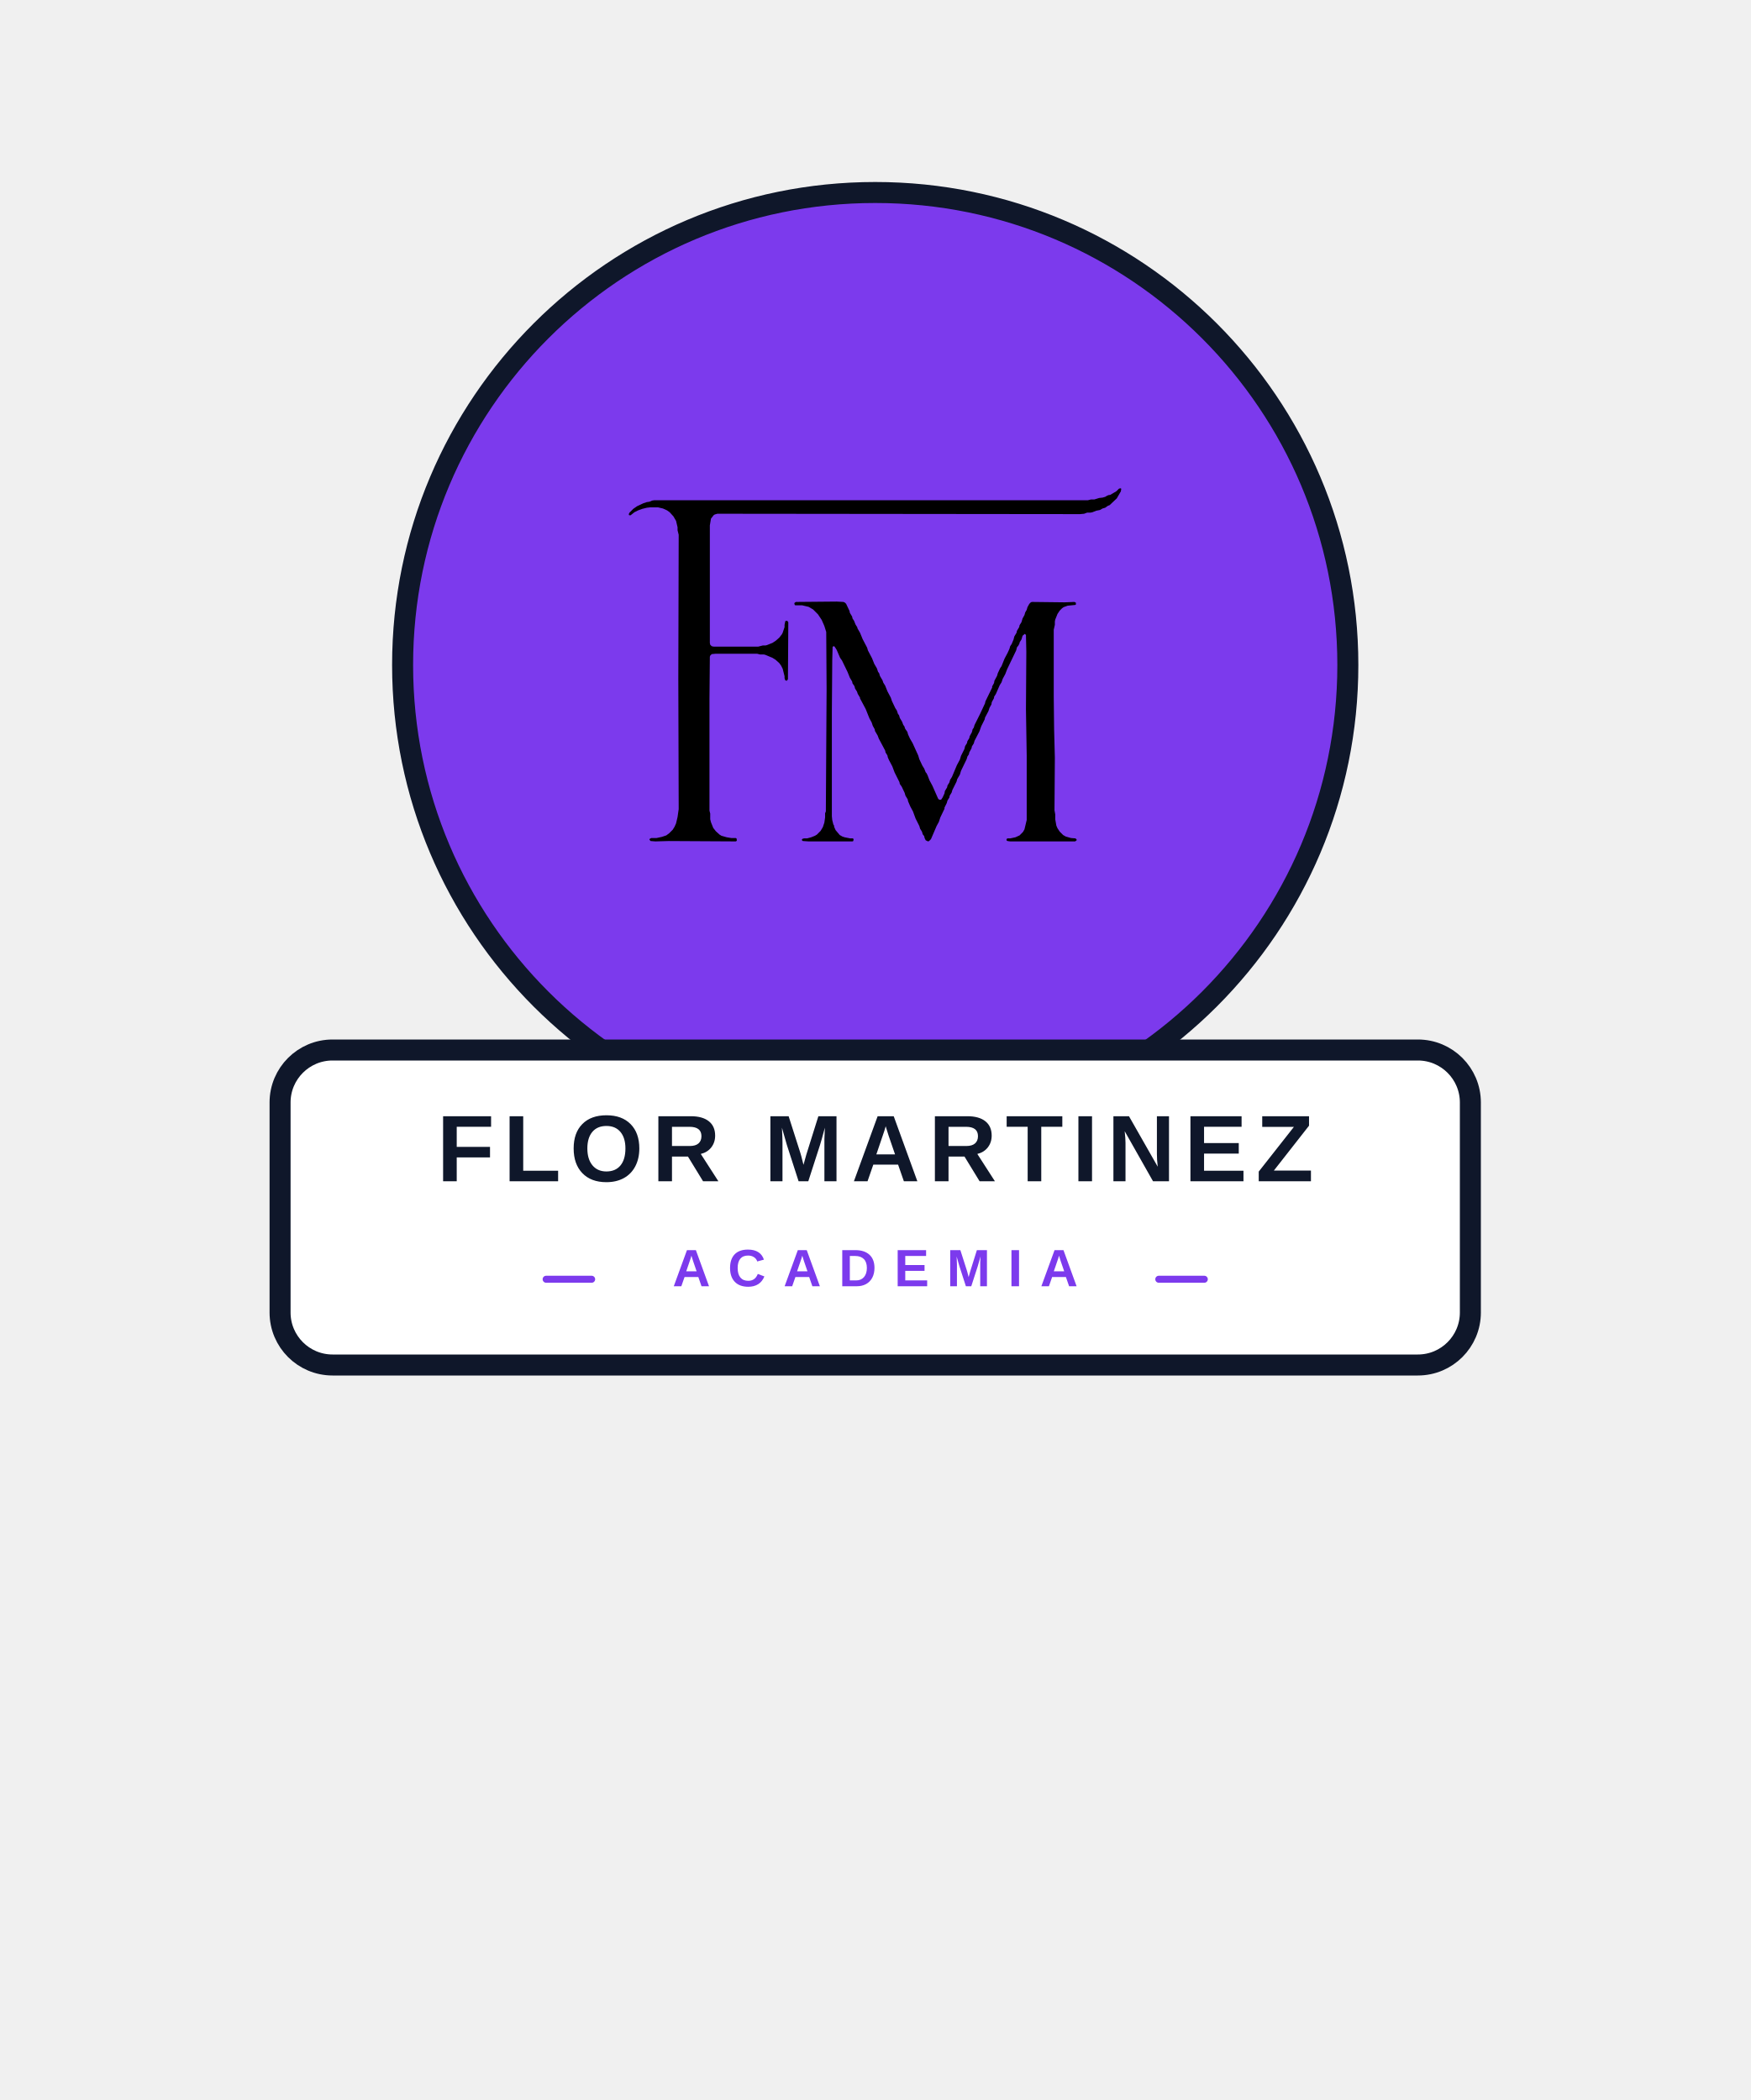
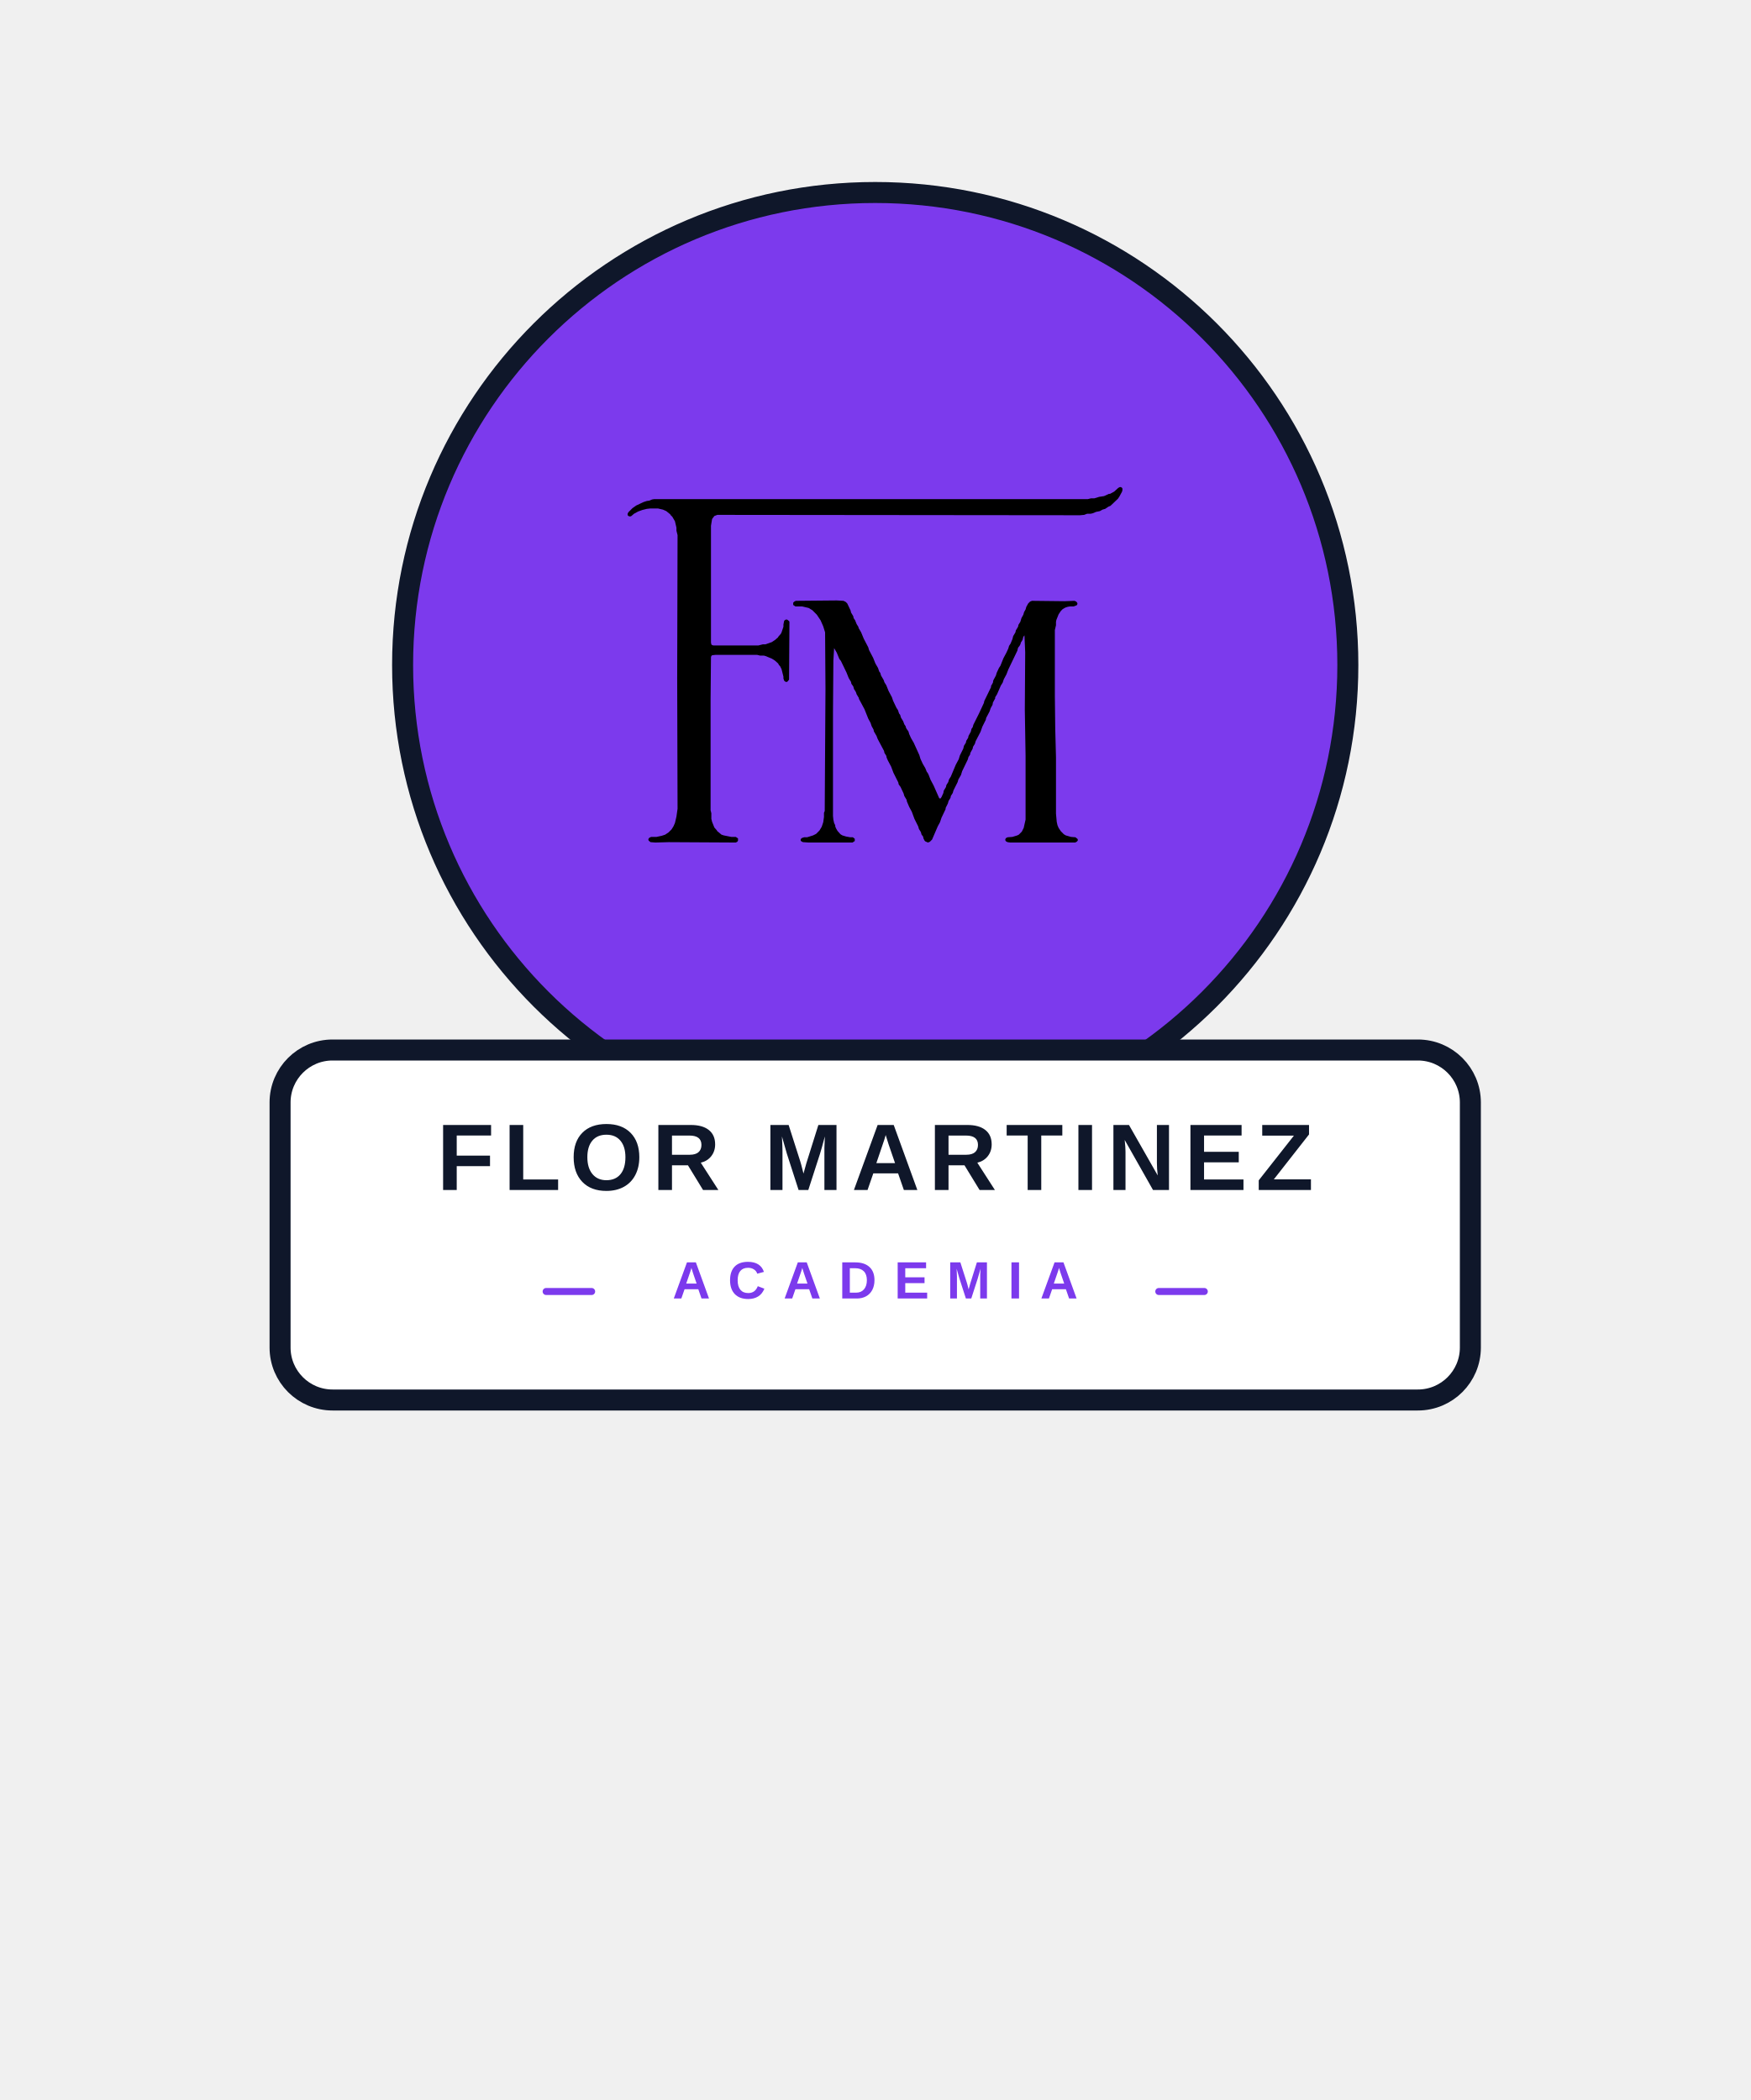
<svg xmlns="http://www.w3.org/2000/svg" viewBox="0 0 1000 1200" width="100%" height="100%">
  <circle cx="500" cy="380" r="270" fill="#7C3AED" stroke="#0F172A" stroke-width="12" />
  <g transform="translate(340, 220) scale(0.64)" fill="#FFFFFF">
    <svg viewBox="0 0 500 500" width="500" height="500">
-       <path fill="currentColor" fill-rule="evenodd" d="M 177.78 194.71 L 178.12 196.38 L 178.79 196.72 L 184.82 196.72 L 190.52 198.06 L 194.54 200.40 L 198.90 204.76 L 202.25 209.79 L 204.59 215.15 L 206.27 220.51 L 206.60 271.45 L 205.93 380.69 L 205.26 382.37 L 205.26 386.05 L 204.59 390.75 L 203.25 394.77 L 201.24 398.12 L 197.89 401.47 L 196.21 402.48 L 192.86 403.82 L 189.18 404.82 L 186.50 404.82 L 185.16 405.16 L 184.49 405.83 L 184.82 406.83 L 185.49 407.17 L 190.52 407.50 L 229.73 407.50 L 230.40 407.17 L 230.73 405.49 L 230.06 404.82 L 227.72 404.82 L 222.69 403.82 L 220.68 403.15 L 218.33 401.81 L 214.65 397.45 L 213.31 394.43 L 213.31 393.43 L 212.64 392.42 L 211.63 388.40 L 211.29 385.05 L 211.29 292.22 L 211.63 245.64 L 211.96 233.91 L 212.64 233.24 L 213.31 233.24 L 213.98 233.91 L 215.65 236.60 L 218.67 243.63 L 220.34 245.98 L 225.37 256.37 L 227.38 261.39 L 229.39 264.74 L 229.73 266.42 L 231.40 268.77 L 232.07 271.11 L 233.75 273.79 L 234.42 275.80 L 236.43 279.15 L 236.43 279.82 L 241.45 289.21 L 244.81 297.59 L 246.82 301.27 L 247.82 304.29 L 249.50 307.30 L 249.83 308.98 L 252.18 313.00 L 253.18 315.68 L 258.88 326.41 L 259.22 328.08 L 260.89 330.76 L 261.23 332.44 L 262.23 334.78 L 265.25 340.48 L 267.26 345.84 L 271.61 354.55 L 271.95 356.23 L 273.63 358.58 L 276.31 364.27 L 276.98 366.62 L 278.99 369.97 L 279.32 371.65 L 281.33 376.34 L 283.68 380.69 L 286.02 387.06 L 289.38 393.76 L 290.05 396.11 L 291.72 398.79 L 292.39 401.13 L 293.73 402.81 L 294.07 404.49 L 295.07 406.50 L 297.08 407.50 L 298.09 407.17 L 299.76 405.49 L 304.79 393.76 L 306.80 390.08 L 308.14 386.05 L 311.83 378.35 L 311.83 377.34 L 313.84 373.32 L 314.51 370.97 L 316.18 368.29 L 316.52 366.62 L 318.19 363.94 L 318.87 361.59 L 322.55 354.22 L 323.22 351.87 L 325.57 347.85 L 326.57 344.50 L 331.60 334.11 L 332.27 331.77 L 333.61 329.76 L 333.95 328.08 L 335.96 324.39 L 336.29 322.72 L 337.97 320.04 L 338.64 317.69 L 342.99 309.31 L 344.67 304.62 L 347.68 298.59 L 348.02 296.92 L 351.04 291.22 L 352.04 288.20 L 353.72 285.19 L 354.05 283.18 L 356.06 279.49 L 356.06 278.48 L 357.74 275.80 L 361.09 268.10 L 362.76 265.42 L 363.77 262.40 L 366.12 258.04 L 367.79 253.69 L 375.83 236.93 L 376.50 234.25 L 377.84 232.57 L 378.85 230.56 L 378.85 229.89 L 380.53 227.21 L 381.53 223.86 L 383.54 222.19 L 384.55 223.19 L 384.88 238.27 L 384.55 289.54 L 385.22 330.76 L 385.22 388.40 L 383.21 396.78 L 381.87 399.12 L 378.85 402.14 L 375.16 403.82 L 370.47 404.82 L 368.13 404.82 L 367.46 405.16 L 367.12 406.16 L 367.46 406.83 L 368.13 407.17 L 370.47 407.50 L 428.45 407.50 L 429.79 406.50 L 429.79 405.83 L 428.78 404.82 L 424.76 404.49 L 420.07 403.15 L 417.72 401.81 L 414.71 398.79 L 412.70 395.77 L 411.69 393.43 L 410.69 387.73 L 410.69 383.37 L 410.02 379.69 L 410.35 332.77 L 409.68 307.30 L 409.35 277.81 L 409.35 218.50 L 410.35 214.14 L 410.35 211.13 L 410.69 209.45 L 412.70 204.42 L 414.71 201.41 L 416.72 199.40 L 418.06 198.39 L 421.74 197.05 L 428.45 196.38 L 429.12 196.05 L 429.12 194.37 L 427.78 193.70 L 419.06 194.04 L 389.91 193.70 L 388.90 194.04 L 387.56 195.38 L 385.89 198.39 L 385.22 200.74 L 383.88 203.08 L 383.21 205.43 L 381.53 208.45 L 380.53 211.80 L 378.85 214.48 L 378.51 216.15 L 376.50 219.50 L 376.17 221.18 L 374.16 224.53 L 373.49 227.21 L 371.81 231.23 L 370.47 233.24 L 369.80 235.59 L 368.13 239.28 L 365.45 244.30 L 362.76 251.01 L 361.42 253.02 L 359.41 257.37 L 358.74 259.72 L 356.40 264.07 L 356.06 266.09 L 354.39 269.10 L 354.39 270.11 L 348.35 282.51 L 348.02 284.18 L 343.66 293.56 L 338.64 303.62 L 337.97 305.96 L 336.96 307.30 L 336.29 309.98 L 334.28 313.67 L 333.95 315.35 L 332.27 318.03 L 331.93 319.70 L 330.26 322.38 L 329.59 325.06 L 326.57 331.10 L 325.57 334.45 L 322.89 339.47 L 318.53 349.86 L 316.85 352.54 L 316.18 354.89 L 314.51 357.57 L 314.17 359.25 L 312.16 362.60 L 311.83 364.61 L 310.15 368.29 L 308.81 370.30 L 307.14 370.30 L 306.13 369.30 L 301.10 357.91 L 298.42 352.88 L 296.75 348.52 L 295.74 346.51 L 295.07 345.84 L 293.73 342.49 L 292.06 339.81 L 289.38 334.11 L 288.37 330.76 L 283.34 319.70 L 281.00 315.68 L 279.32 312.00 L 278.65 309.65 L 276.98 307.30 L 276.31 305.96 L 276.31 305.29 L 274.97 303.28 L 273.96 300.60 L 271.95 297.25 L 271.28 294.90 L 270.27 293.56 L 269.27 290.55 L 267.93 288.54 L 264.91 282.17 L 263.91 279.15 L 260.89 273.46 L 258.88 268.43 L 257.20 265.75 L 256.53 263.74 L 254.19 259.72 L 253.52 257.37 L 252.51 256.03 L 251.51 253.02 L 249.16 248.99 L 247.15 243.97 L 243.47 236.93 L 242.80 234.58 L 238.77 226.88 L 236.43 221.18 L 234.08 217.16 L 234.08 216.49 L 232.41 213.81 L 231.07 210.46 L 229.73 208.45 L 229.39 206.77 L 227.38 203.42 L 227.04 201.74 L 224.03 195.38 L 223.02 194.37 L 221.68 193.70 L 215.65 193.37 L 179.12 193.70 Z M 469.33 92.16 L 467.65 92.50 L 465.31 94.84 L 459.61 98.19 L 458.61 98.19 L 456.93 98.87 L 455.26 99.87 L 452.91 100.54 L 449.89 100.88 L 445.54 102.22 L 442.52 102.22 L 439.84 102.89 L 52.79 102.89 L 50.78 103.22 L 48.43 104.23 L 46.09 104.56 L 43.07 105.57 L 37.37 108.25 L 34.02 110.59 L 30.67 113.95 L 30.00 115.29 L 30.34 116.29 L 31.68 116.29 L 35.03 113.61 L 38.38 111.93 L 42.06 110.59 L 46.09 109.59 L 49.10 109.25 L 56.14 109.25 L 60.50 110.26 L 64.18 111.93 L 66.53 113.61 L 69.88 117.30 L 72.22 121.32 L 73.56 127.01 L 73.56 129.70 L 74.57 133.72 L 74.23 262.06 L 74.57 378.68 L 73.56 385.72 L 72.22 391.42 L 70.88 394.43 L 69.21 397.11 L 66.19 400.13 L 63.51 402.14 L 59.49 403.48 L 54.80 404.49 L 50.11 404.49 L 48.77 405.16 L 48.43 405.83 L 49.44 407.17 L 53.79 407.50 L 65.52 407.17 L 125.51 407.50 L 126.18 407.17 L 126.51 406.50 L 126.18 404.82 L 125.51 404.49 L 121.49 404.49 L 117.46 403.82 L 112.77 402.48 L 111.10 401.47 L 107.75 398.45 L 105.40 395.44 L 103.39 390.41 L 102.72 387.73 L 102.72 382.70 L 102.05 380.02 L 102.05 280.16 L 102.38 242.63 L 102.72 241.62 L 104.06 240.28 L 107.41 239.95 L 144.61 239.95 L 147.29 240.62 L 150.64 240.62 L 151.98 240.95 L 158.35 243.63 L 161.03 245.31 L 164.38 248.32 L 166.05 250.67 L 167.40 253.35 L 169.07 260.05 L 169.07 261.73 L 169.74 263.74 L 171.08 264.07 L 172.09 262.73 L 172.42 211.80 L 171.42 210.46 L 169.74 210.79 L 169.07 214.14 L 169.07 216.15 L 167.40 221.18 L 166.73 222.52 L 164.38 225.54 L 161.36 228.22 L 158.35 230.23 L 153.32 232.24 L 151.98 232.57 L 149.63 232.57 L 145.61 233.58 L 105.73 233.58 L 104.06 233.24 L 102.72 231.90 L 102.38 230.23 L 102.38 125.34 L 103.39 119.31 L 105.73 116.29 L 106.74 115.62 L 109.09 114.95 L 432.80 115.29 L 436.49 114.95 L 439.17 113.95 L 442.19 113.95 L 443.86 113.61 L 447.21 112.27 L 450.56 111.60 L 452.91 110.26 L 455.26 109.59 L 457.60 107.91 L 459.28 107.24 L 465.64 101.21 L 469.33 94.84 L 469.33 93.84 L 469.66 93.50 Z" />
+       <path fill="currentColor" fill-rule="evenodd" d="M 176.78 194.37 L 176.78 196.38 L 178.79 197.72 L 184.82 197.72 L 190.52 199.06 L 193.87 201.07 L 197.89 205.10 L 201.24 210.12 L 203.59 215.48 L 205.26 220.85 L 205.60 271.11 L 204.93 380.36 L 204.26 382.03 L 204.26 385.72 L 203.59 390.41 L 202.25 394.43 L 200.24 397.78 L 197.22 400.80 L 194.54 402.14 L 189.18 403.82 L 186.50 403.82 L 184.49 404.49 L 183.48 405.49 L 183.48 406.83 L 184.15 407.50 L 185.49 408.17 L 190.52 408.51 L 229.73 408.51 L 231.74 407.17 L 231.74 405.16 L 230.06 403.82 L 227.72 403.82 L 224.03 403.15 L 220.68 402.14 L 219.00 401.13 L 216.32 398.12 L 214.98 395.77 L 214.31 394.10 L 214.31 393.09 L 213.31 391.08 L 212.64 388.07 L 212.30 384.71 L 212.30 292.56 L 212.64 245.98 L 213.31 234.92 L 215.65 238.94 L 218.00 244.64 L 219.34 246.31 L 224.36 256.70 L 226.37 261.73 L 228.39 265.08 L 228.72 266.76 L 230.40 269.10 L 231.07 271.45 L 232.74 274.13 L 233.41 276.14 L 235.42 279.49 L 235.42 280.16 L 240.45 289.54 L 243.80 297.92 L 245.81 301.61 L 246.82 304.62 L 248.49 307.64 L 248.83 309.31 L 251.17 313.34 L 252.18 316.02 L 257.88 326.74 L 258.21 328.42 L 259.89 331.10 L 260.22 332.77 L 261.23 335.12 L 264.24 340.81 L 266.25 346.18 L 270.61 354.89 L 270.94 356.57 L 272.62 358.91 L 275.30 364.61 L 275.97 366.95 L 277.98 370.30 L 278.32 371.98 L 280.33 376.67 L 282.67 381.03 L 285.02 387.40 L 288.37 394.10 L 289.04 396.44 L 290.72 399.12 L 291.39 401.47 L 292.73 403.15 L 293.06 404.82 L 294.07 406.83 L 294.74 407.50 L 297.08 408.51 L 298.76 407.84 L 300.77 405.83 L 305.80 394.10 L 307.81 390.41 L 309.15 386.39 L 312.83 378.68 L 312.83 377.68 L 314.84 373.66 L 315.51 371.31 L 317.19 368.63 L 317.52 366.95 L 319.20 364.27 L 319.87 361.93 L 323.56 354.55 L 324.23 352.21 L 326.57 348.19 L 327.58 344.84 L 332.60 334.45 L 333.27 332.10 L 334.62 330.09 L 334.95 328.42 L 336.96 324.73 L 337.30 323.05 L 338.97 320.37 L 339.64 318.03 L 344.00 309.65 L 345.67 304.96 L 348.69 298.93 L 349.03 297.25 L 352.04 291.55 L 353.05 288.54 L 354.72 285.52 L 355.06 283.51 L 357.07 279.82 L 357.07 278.82 L 358.74 276.14 L 362.09 268.43 L 363.77 265.75 L 364.78 262.73 L 367.12 258.38 L 368.80 254.02 L 376.84 237.27 L 377.51 234.58 L 378.85 232.91 L 379.86 230.90 L 379.86 230.23 L 381.53 227.55 L 382.20 224.87 L 383.21 223.53 L 383.88 238.61 L 383.54 289.88 L 384.21 331.10 L 384.21 388.07 L 382.54 395.44 L 380.86 398.79 L 378.18 401.47 L 376.84 402.14 L 372.48 403.48 L 368.13 403.82 L 366.79 404.49 L 366.12 405.49 L 366.12 406.50 L 366.79 407.50 L 368.13 408.17 L 370.47 408.51 L 428.45 408.51 L 429.79 407.84 L 430.79 406.83 L 430.79 405.49 L 428.78 403.82 L 424.76 403.48 L 420.07 402.14 L 418.39 401.13 L 415.71 398.45 L 413.70 395.44 L 412.70 393.09 L 412.03 390.08 L 411.36 382.70 L 411.36 332.44 L 410.69 306.97 L 410.35 277.48 L 410.35 218.83 L 411.36 214.48 L 411.36 211.46 L 411.69 209.79 L 413.70 204.76 L 415.71 201.74 L 417.39 200.07 L 419.73 198.73 L 421.74 198.06 L 423.75 197.72 L 427.11 197.72 L 429.79 196.72 L 430.46 195.71 L 430.46 194.71 L 429.45 193.37 L 427.78 192.70 L 419.06 193.03 L 389.91 192.70 L 388.23 193.37 L 386.56 195.04 L 384.88 198.06 L 384.21 200.40 L 382.87 202.75 L 382.20 205.10 L 380.53 208.11 L 379.52 211.46 L 377.84 214.14 L 377.51 215.82 L 375.50 219.17 L 375.16 220.85 L 373.15 224.20 L 372.48 226.88 L 370.81 230.90 L 369.47 232.91 L 368.80 235.26 L 367.12 238.94 L 364.44 243.97 L 361.76 250.67 L 360.42 252.68 L 358.41 257.04 L 357.74 259.38 L 355.39 263.74 L 355.06 265.75 L 353.38 268.77 L 353.38 269.77 L 347.35 282.17 L 347.01 283.85 L 342.66 293.23 L 337.63 303.28 L 336.96 305.63 L 335.96 306.97 L 335.29 309.65 L 333.27 313.34 L 332.94 315.01 L 331.26 317.69 L 330.93 319.37 L 329.25 322.05 L 328.58 324.73 L 325.57 330.76 L 324.56 334.11 L 321.88 339.14 L 317.52 349.53 L 315.85 352.21 L 315.18 354.55 L 313.50 357.24 L 313.17 358.91 L 311.16 362.26 L 310.82 364.27 L 309.15 367.96 L 308.14 369.30 L 307.14 368.96 L 302.11 357.57 L 299.43 352.54 L 297.75 348.19 L 296.75 346.18 L 296.08 345.51 L 294.74 342.16 L 292.39 338.13 L 290.38 333.78 L 289.38 330.43 L 284.35 319.37 L 282.00 315.35 L 280.33 311.66 L 279.66 309.31 L 277.98 306.97 L 277.31 305.63 L 277.31 304.96 L 275.97 302.95 L 274.97 300.27 L 272.96 296.92 L 272.28 294.57 L 271.28 293.23 L 270.27 290.21 L 268.93 288.20 L 265.92 281.84 L 264.91 278.82 L 261.90 273.12 L 259.89 268.10 L 258.21 265.42 L 257.54 263.40 L 255.19 259.38 L 254.52 257.04 L 253.52 255.70 L 252.51 252.68 L 250.17 248.66 L 248.16 243.63 L 244.47 236.60 L 243.80 234.25 L 239.78 226.54 L 237.43 220.85 L 235.09 216.82 L 235.09 216.15 L 233.41 213.47 L 232.07 210.12 L 230.73 208.11 L 230.40 206.44 L 228.39 203.08 L 228.05 201.41 L 225.03 195.04 L 223.69 193.70 L 221.68 192.70 L 215.65 192.36 L 179.12 192.70 L 177.78 193.37 Z M 470.34 91.83 L 469.33 91.16 L 468.32 91.16 L 466.98 91.83 L 463.30 95.18 L 459.61 97.19 L 458.61 97.19 L 454.25 99.20 L 449.89 99.87 L 445.54 101.21 L 442.52 101.21 L 439.84 101.88 L 52.79 101.88 L 50.78 102.22 L 48.43 103.22 L 46.09 103.56 L 43.07 104.56 L 36.70 107.58 L 33.35 109.92 L 29.66 113.61 L 28.99 114.95 L 28.99 116.29 L 30.34 117.30 L 31.68 117.30 L 32.35 116.96 L 34.69 114.95 L 38.38 112.94 L 42.06 111.60 L 46.09 110.59 L 49.10 110.26 L 56.14 110.26 L 60.50 111.26 L 63.51 112.60 L 67.20 115.62 L 67.20 115.96 L 68.87 117.63 L 71.22 121.65 L 72.56 127.35 L 72.56 130.03 L 73.56 134.05 L 73.23 261.73 L 73.56 378.35 L 72.56 385.38 L 71.22 391.08 L 69.88 394.10 L 68.20 396.78 L 65.52 399.46 L 62.51 401.47 L 59.49 402.48 L 54.80 403.48 L 50.11 403.48 L 48.43 404.15 L 47.43 405.49 L 47.76 406.83 L 49.44 408.17 L 53.79 408.51 L 65.52 408.17 L 125.51 408.51 L 126.85 407.84 L 127.52 406.83 L 127.52 404.82 L 125.51 403.48 L 121.49 403.48 L 114.78 402.14 L 112.77 401.47 L 108.75 398.12 L 108.75 397.78 L 106.41 395.10 L 104.39 390.08 L 103.72 387.40 L 103.72 382.37 L 103.05 379.69 L 103.05 280.50 L 103.39 242.96 L 103.72 241.96 L 104.39 241.29 L 107.41 240.95 L 144.61 240.95 L 147.29 241.62 L 150.64 241.62 L 151.98 241.96 L 157.68 244.30 L 160.36 245.98 L 163.37 248.66 L 164.04 250.00 L 165.05 251.01 L 166.39 253.69 L 168.07 260.39 L 168.07 262.06 L 168.74 264.07 L 170.08 265.08 L 171.08 265.08 L 171.75 264.74 L 173.09 263.07 L 173.43 211.46 L 173.09 210.79 L 171.42 209.45 L 170.08 209.45 L 168.74 210.46 L 168.07 213.81 L 168.07 215.82 L 166.39 220.85 L 165.72 222.19 L 163.37 224.87 L 163.37 225.20 L 160.69 227.55 L 157.68 229.56 L 151.98 231.57 L 149.63 231.57 L 145.61 232.57 L 105.73 232.57 L 104.39 232.24 L 103.72 231.57 L 103.39 229.89 L 103.39 125.67 L 104.39 119.64 L 106.41 116.96 L 109.09 115.96 L 432.80 116.29 L 436.49 115.96 L 439.17 114.95 L 442.19 114.95 L 443.86 114.62 L 447.21 113.27 L 450.56 112.60 L 452.91 111.26 L 455.26 110.59 L 458.27 108.58 L 459.95 107.91 L 466.65 101.55 L 467.99 99.54 L 470.34 95.18 L 470.67 93.84 L 470.67 92.50 Z" />
    </svg>
  </g>
-   <rect x="160" y="600" width="680" height="180" rx="30" fill="#FFFFFF" stroke="#0F172A" stroke-width="12" />
-   <text x="500" y="675" text-anchor="middle" font-family="'Plus Jakarta Sans', Arial, sans-serif" font-size="54" font-weight="900" letter-spacing="5" fill="#0F172A">FLOR MARTINEZ</text>
-   <g transform="translate(500, 735)">
+   <rect x="160" y="600" width="680" height="200" rx="30" fill="#FFFFFF" stroke="#0F172A" stroke-width="12" />
+   <text x="500" y="680" text-anchor="middle" font-family="'Plus Jakarta Sans', Arial, sans-serif" font-size="54" font-weight="900" letter-spacing="5" fill="#0F172A">FLOR MARTINEZ</text>
+   <g transform="translate(500, 742)">
    <rect x="-190" y="-6" width="30" height="4" rx="2" fill="#7C3AED" />
    <text x="0" y="0" text-anchor="middle" font-family="'Plus Jakarta Sans', Arial, sans-serif" font-size="30" font-weight="800" letter-spacing="10" fill="#7C3AED">ACADEMIA</text>
    <rect x="160" y="-6" width="30" height="4" rx="2" fill="#7C3AED" />
  </g>
</svg>
